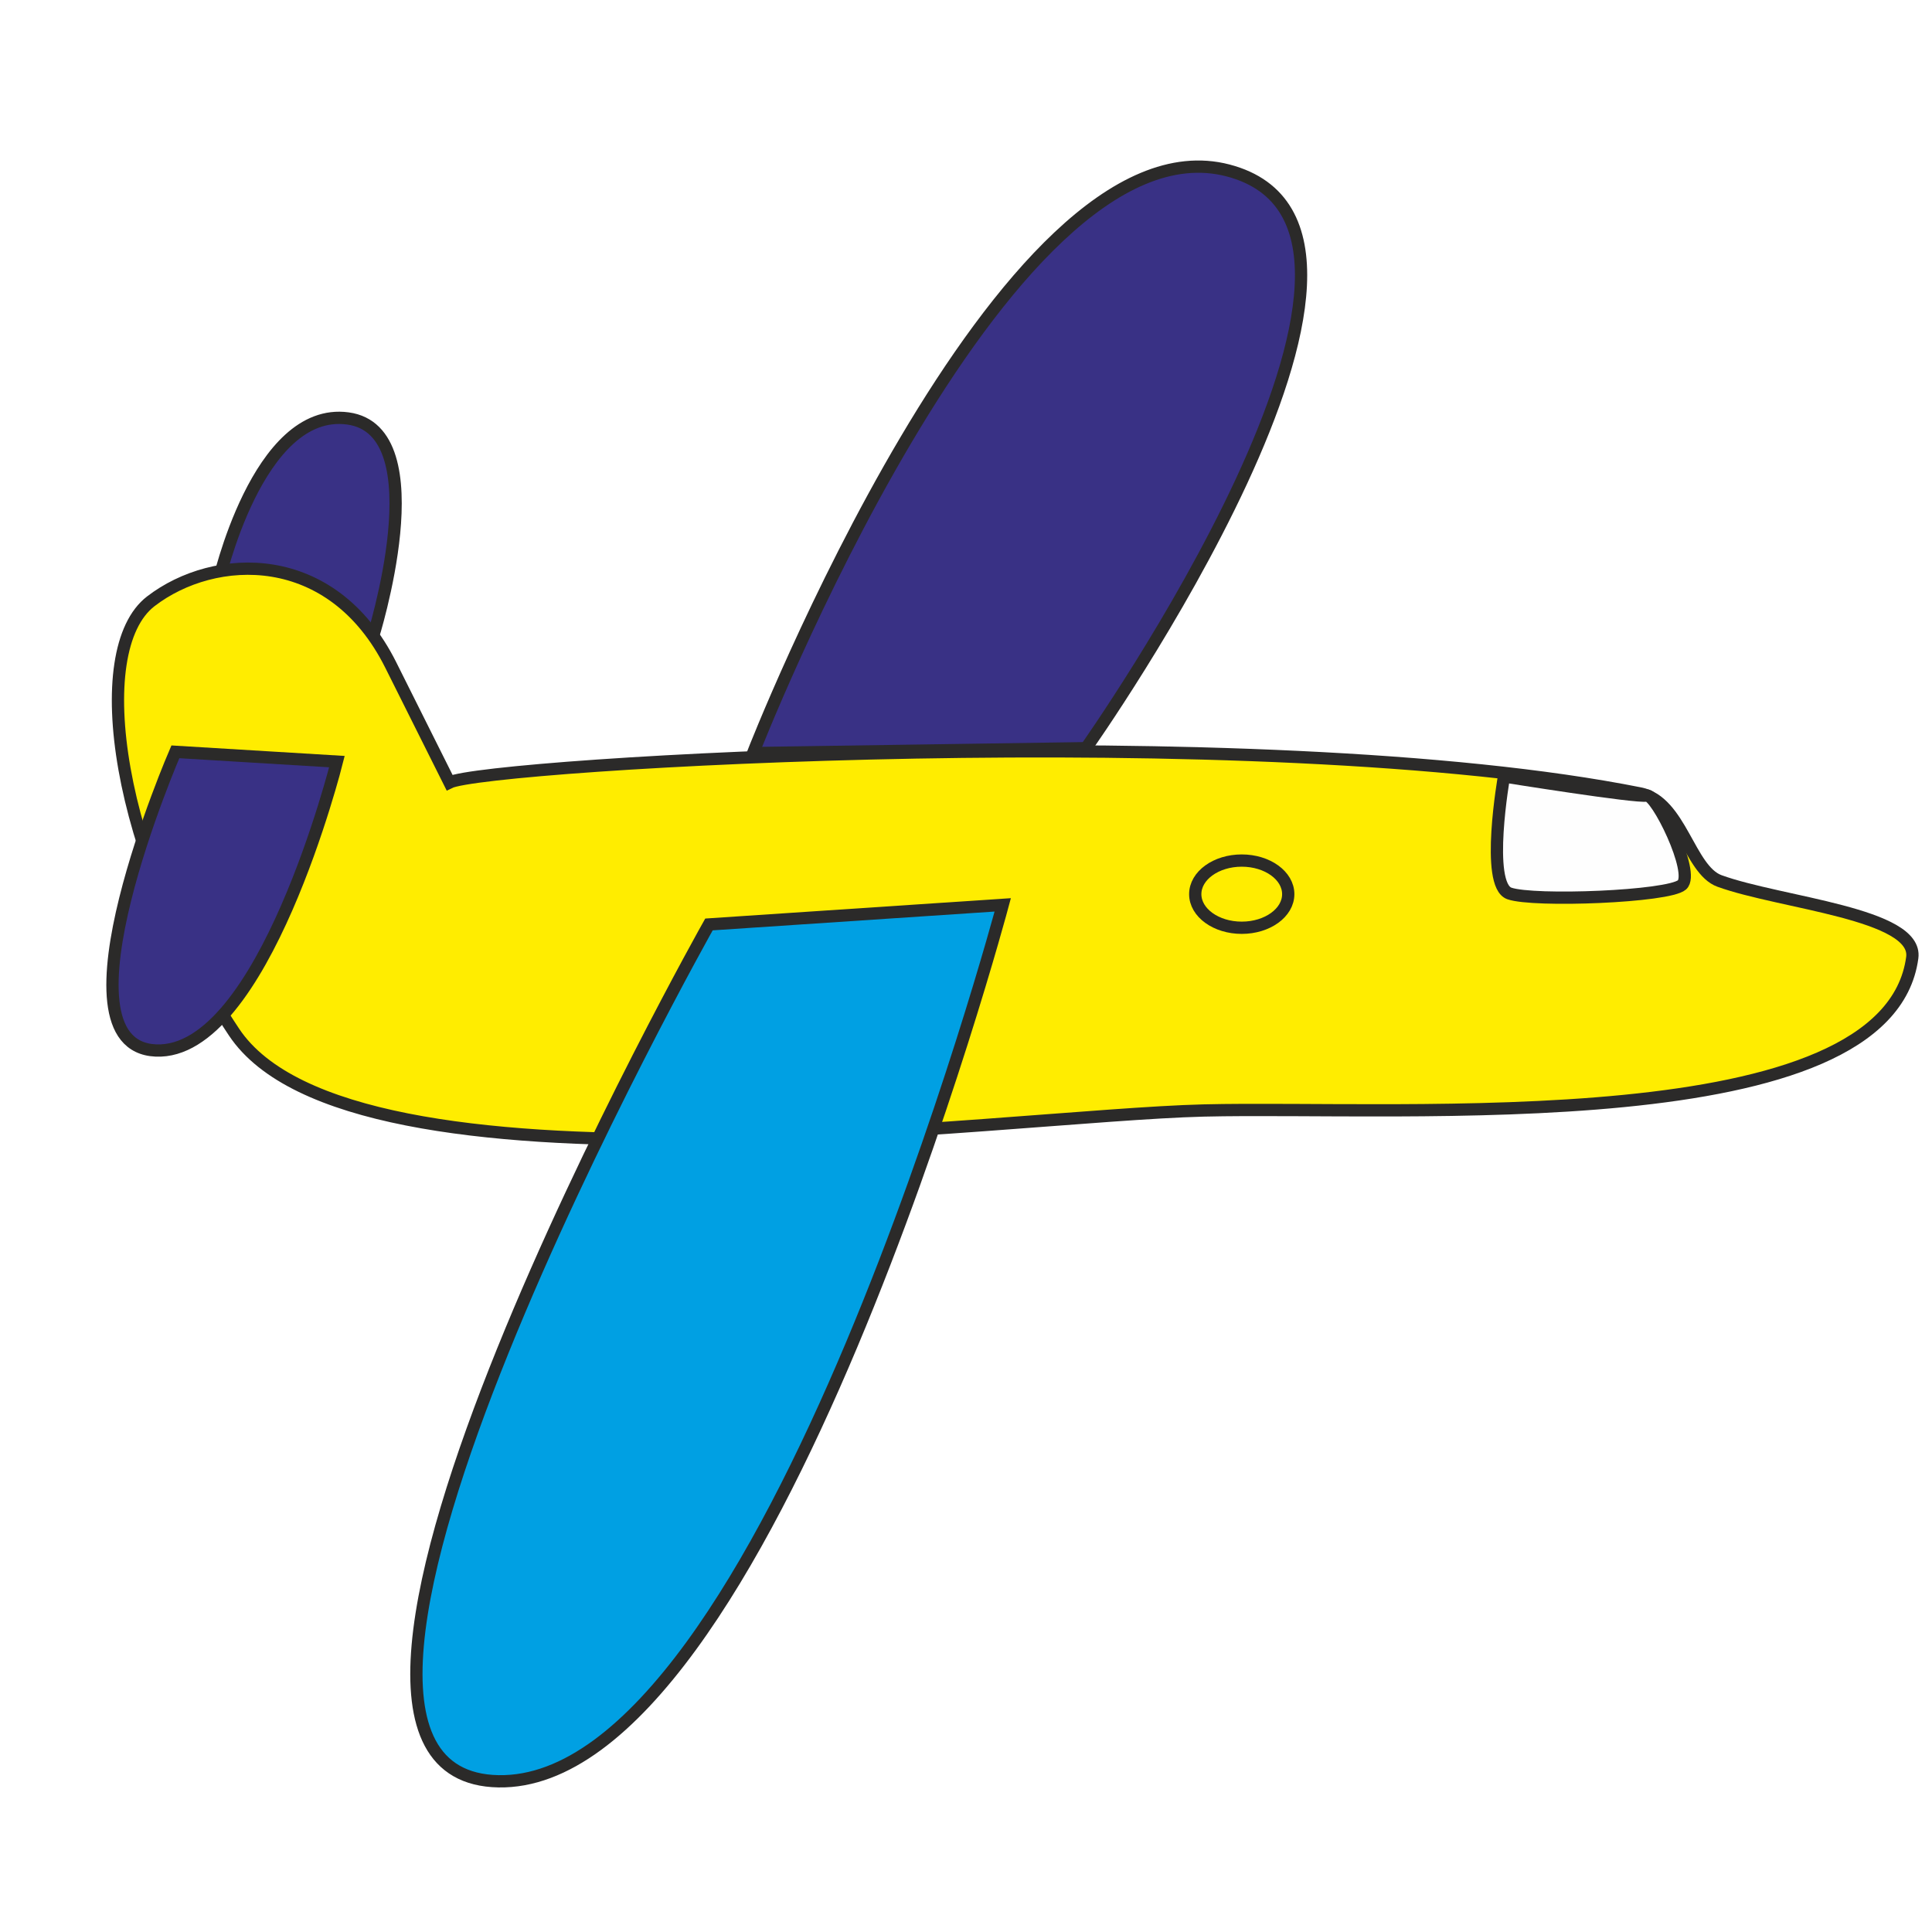
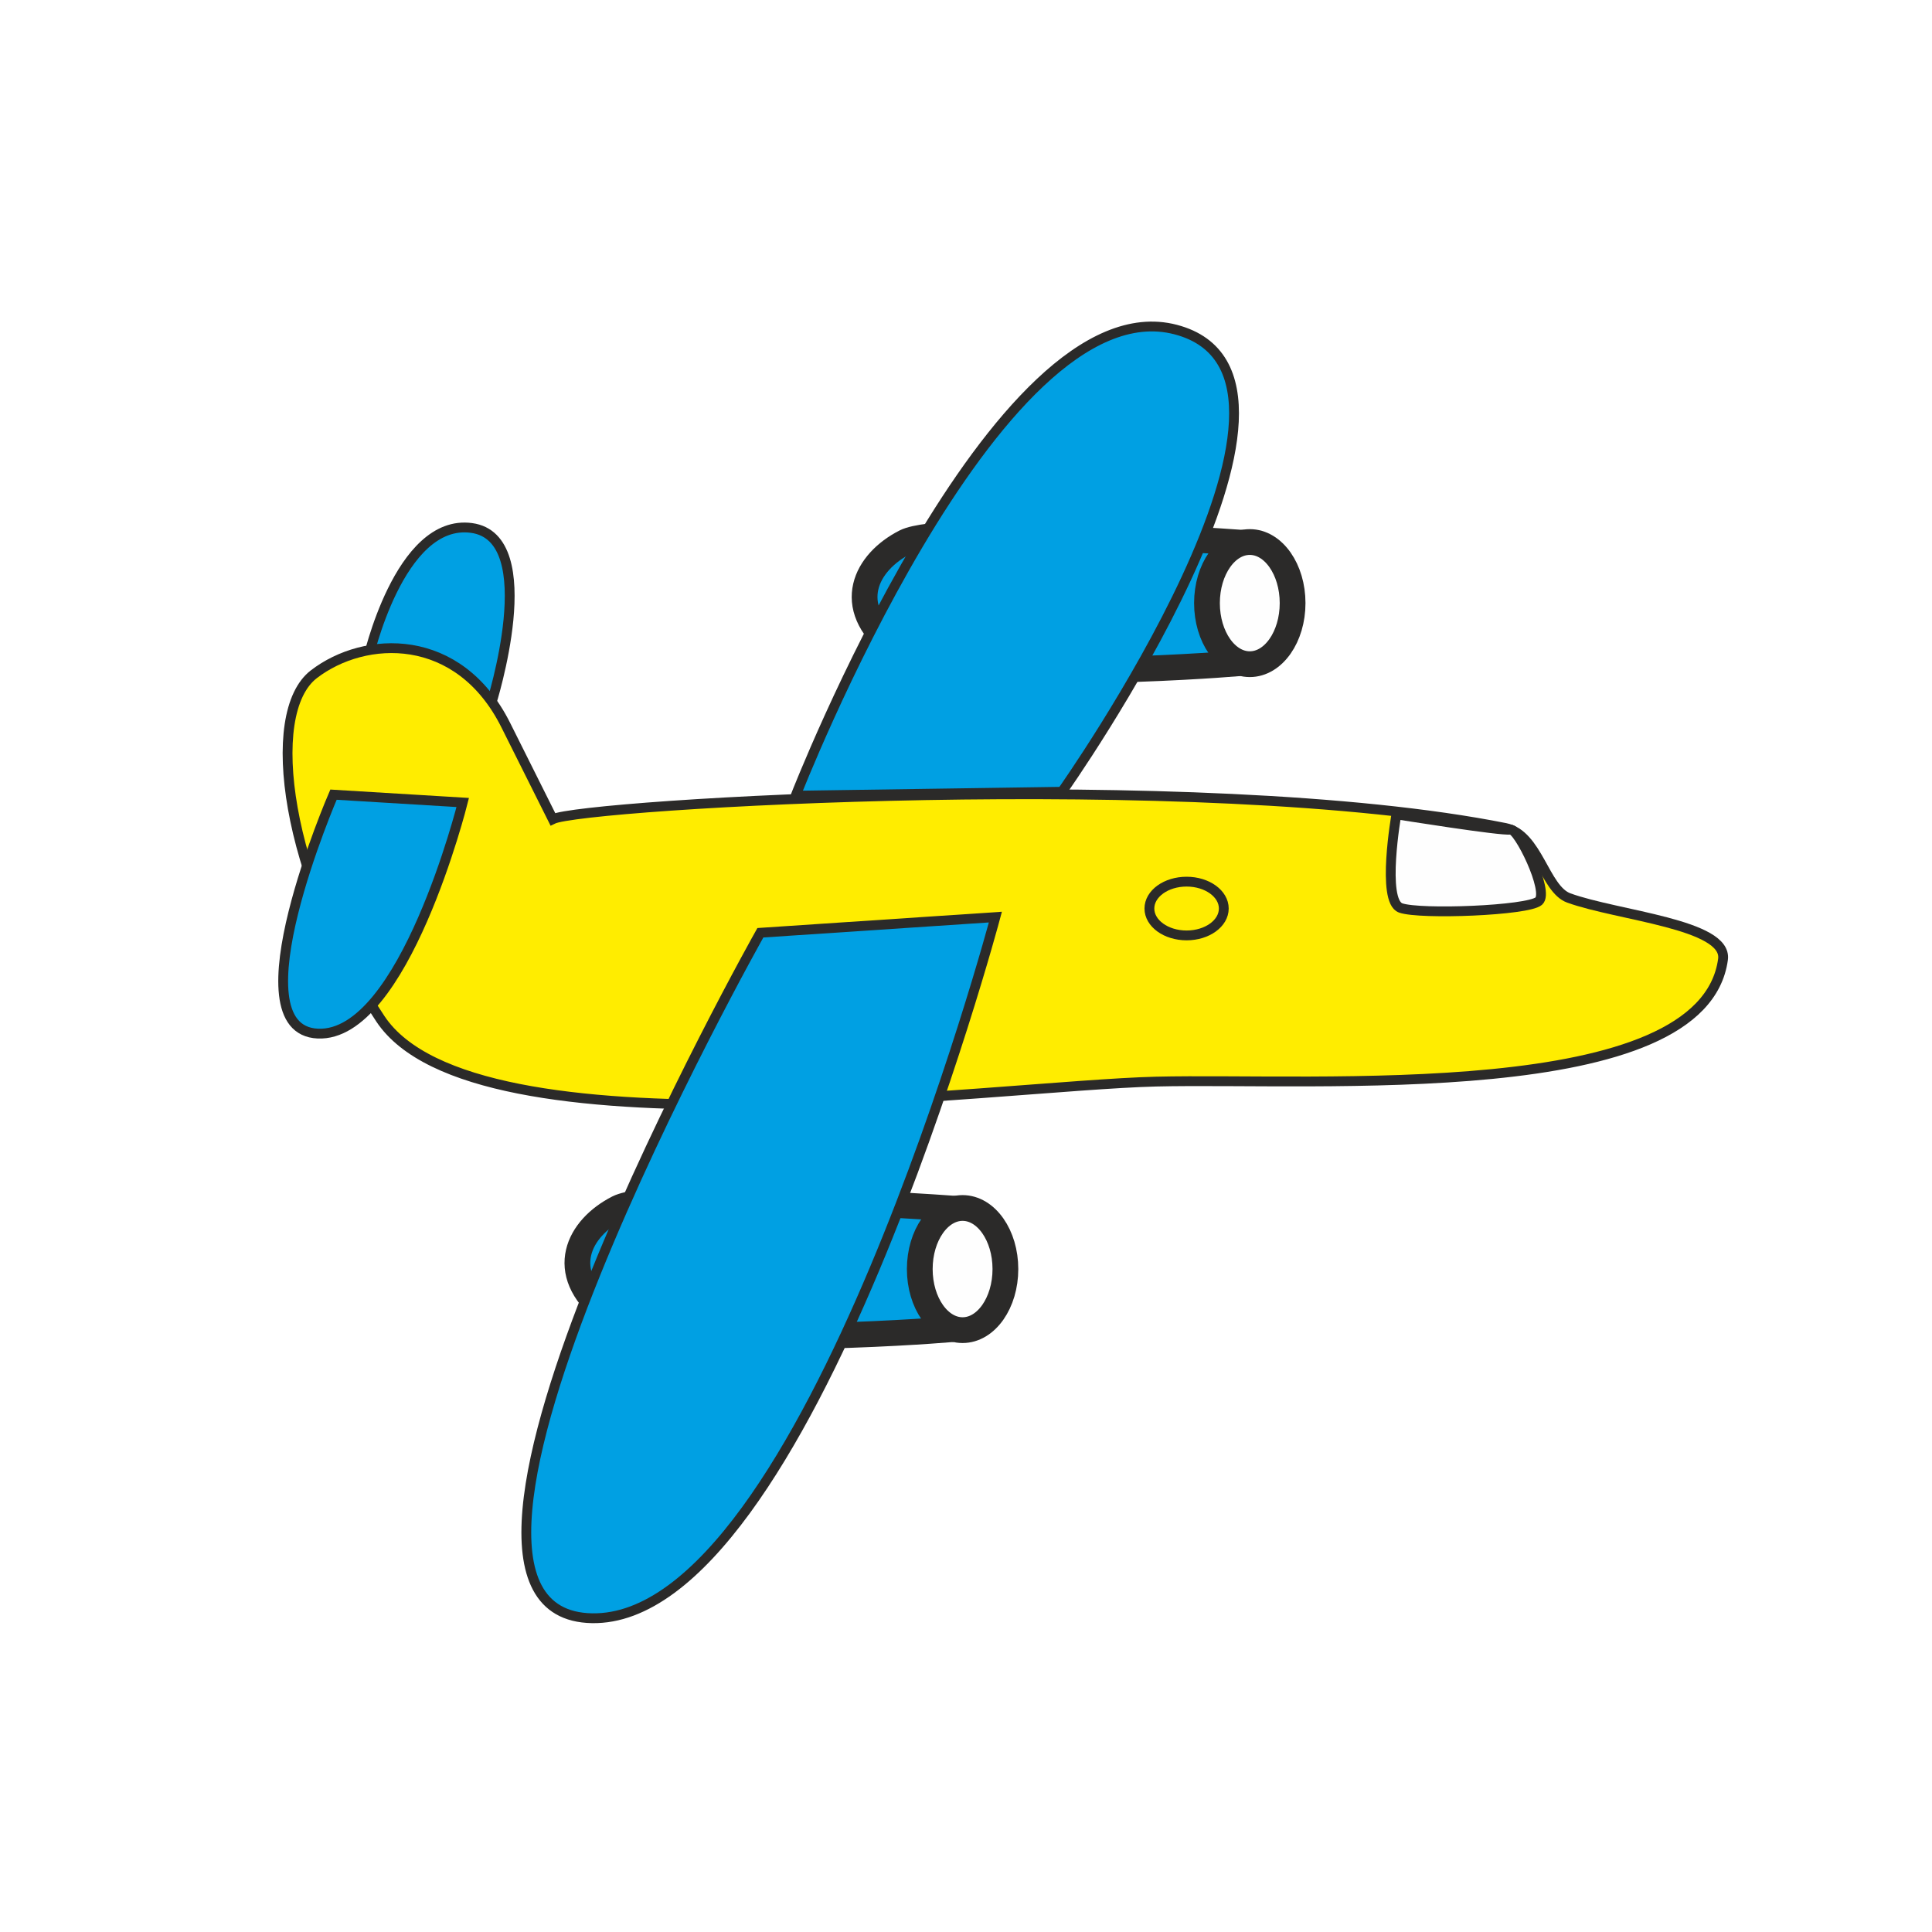
- <svg xmlns="http://www.w3.org/2000/svg" xml:space="preserve" width="12mm" height="12mm" version="1.1" style="shape-rendering:geometricPrecision; text-rendering:geometricPrecision; image-rendering:optimizeQuality; fill-rule:evenodd; clip-rule:evenodd" viewBox="0 0 120 120">
+ <svg xmlns="http://www.w3.org/2000/svg" xml:space="preserve" width="15mm" height="15mm" version="1.1" style="shape-rendering:geometricPrecision; text-rendering:geometricPrecision; image-rendering:optimizeQuality; fill-rule:evenodd; clip-rule:evenodd" viewBox="0 0 150 150">
  <defs>
    <style type="text/css">
   
-     .str0 {stroke:#2B2A29;stroke-width:0.762;stroke-miterlimit:22.926}
-     .fil3 {fill:none}
-     .fil4 {fill:#FEFEFE}
-     .fil1 {fill:#FFED00}
-     .fil2 {fill:#00A0E3}
-     .fil0 {fill:#393185}
+     .str0 {stroke:#2B2A29;stroke-width:2;stroke-miterlimit:22.926}
+     .str1 {stroke:#2B2A29;stroke-width:0.762;stroke-miterlimit:22.926}
+     .fil4 {fill:none}
+     .fil1 {fill:#FEFEFE}
+     .fil0 {fill:#00A0E3}
+     .fil3 {fill:#00A0E3}
+     .fil5 {fill:#FEFEFE}
+     .fil2 {fill:#FFED00}
   
  </style>
  </defs>
  <g id="Слой_x0020_1">
-     <path class="fil0 str0" d="M23.127 39.675c0,0 4.106,-12.924 -1.521,-13.685 -5.626,-0.761 -8.073,10.301 -8.073,10.301l9.594 3.384z" />
-     <path class="fil1 str0" d="M27.919 48.6c2.301,-1.151 50.259,-4.043 73.959,0.684 2.525,0.503 3.034,4.748 4.922,5.434 3.802,1.381 12.341,2.033 11.974,4.763 -1.528,11.386 -31.554,9.189 -44.023,9.494 -12.468,0.304 -52.915,6.082 -60.213,-4.866 -7.299,-10.947 -9.124,-23.721 -5.17,-26.762 3.954,-3.041 11.252,-3.345 14.901,3.954 3.65,7.299 3.65,7.299 3.65,7.299z" />
-     <path class="fil0 str0" d="M46.773 46.776c0,0 15.51,-39.839 29.499,-36.19 13.989,3.649 -8.819,35.885 -8.819,35.885l-20.68 0.305z" />
-     <path class="fil2 str0" d="M44.035 57.419c0,0 -29.802,52.915 -13.076,53.22 16.726,0.304 31.323,-54.436 31.323,-54.436l-18.247 1.216z" />
-     <ellipse class="fil3 str0" cx="77.127" cy="55.538" rx="2.888" ry="2.087" />
-     <path class="fil0 str0" d="M10.892 46.697c0,0 -7.909,18.248 -1.219,18.551 6.691,0.304 11.254,-17.943 11.254,-17.943l-10.035 -0.608z" />
-     <path class="fil4 str0" d="M93.416 48.226c0,0 -1.186,6.735 0.335,7.268 1.52,0.532 9.882,0.208 10.72,-0.533 0.838,-0.74 -1.602,-5.688 -2.204,-5.55 -0.603,0.138 -8.851,-1.185 -8.851,-1.185z" />
+     <path class="fil0 str0" d="M95.615 42.082c0,0 -22.265,-1.561 -25.33,0 -3.066,1.562 -4.801,4.974 -0.926,8.097 3.875,3.123 26.001,1.381 26.001,1.381l0.255 -9.478z" />
+     <ellipse class="fil1 str0" cx="97.033" cy="46.825" rx="3.324" ry="4.742" />
+     <path class="fil0 str0" d="M73.317 93.787c0,0 -22.265,-1.561 -25.33,0 -3.066,1.562 -4.801,4.974 -0.926,8.097 3.875,3.123 26.001,1.381 26.001,1.381l0.255 -9.478z" />
+     <ellipse class="fil1 str0" cx="74.735" cy="98.53" rx="3.324" ry="4.742" />
+   </g>
+   <g id="Слой_x0020_1_0">
+     <path class="fil0 str1" d="M38.127 54.675c0,0 4.106,-12.924 -1.521,-13.685 -5.626,-0.761 -8.073,10.301 -8.073,10.301l9.594 3.384z" />
+     <path class="fil2 str1" d="M42.919 63.6c2.301,-1.151 50.259,-4.043 73.959,0.684 2.525,0.503 3.034,4.748 4.922,5.434 3.802,1.381 12.341,2.033 11.974,4.763 -1.528,11.386 -31.554,9.189 -44.023,9.494 -12.468,0.304 -52.915,6.082 -60.213,-4.866 -7.299,-10.947 -9.124,-23.721 -5.17,-26.762 3.954,-3.041 11.252,-3.345 14.901,3.954 3.65,7.299 3.65,7.299 3.65,7.299z" />
+     <path class="fil0 str1" d="M61.773 61.776c0,0 15.51,-39.839 29.499,-36.19 13.989,3.649 -8.819,35.885 -8.819,35.885l-20.68 0.305z" />
+     <path class="fil3 str1" d="M59.035 72.419c0,0 -29.802,52.915 -13.076,53.22 16.726,0.304 31.323,-54.436 31.323,-54.436l-18.247 1.216z" />
+     <ellipse class="fil4 str1" cx="92.127" cy="70.538" rx="2.888" ry="2.087" />
+     <path class="fil0 str1" d="M25.892 61.697c0,0 -7.909,18.248 -1.219,18.551 6.691,0.304 11.254,-17.943 11.254,-17.943l-10.035 -0.608z" />
+     <path class="fil5 str1" d="M108.416 63.226c0,0 -1.186,6.735 0.335,7.268 1.52,0.532 9.882,0.208 10.72,-0.533 0.838,-0.74 -1.602,-5.688 -2.204,-5.55 -0.603,0.138 -8.851,-1.185 -8.851,-1.185z" />
  </g>
</svg>
